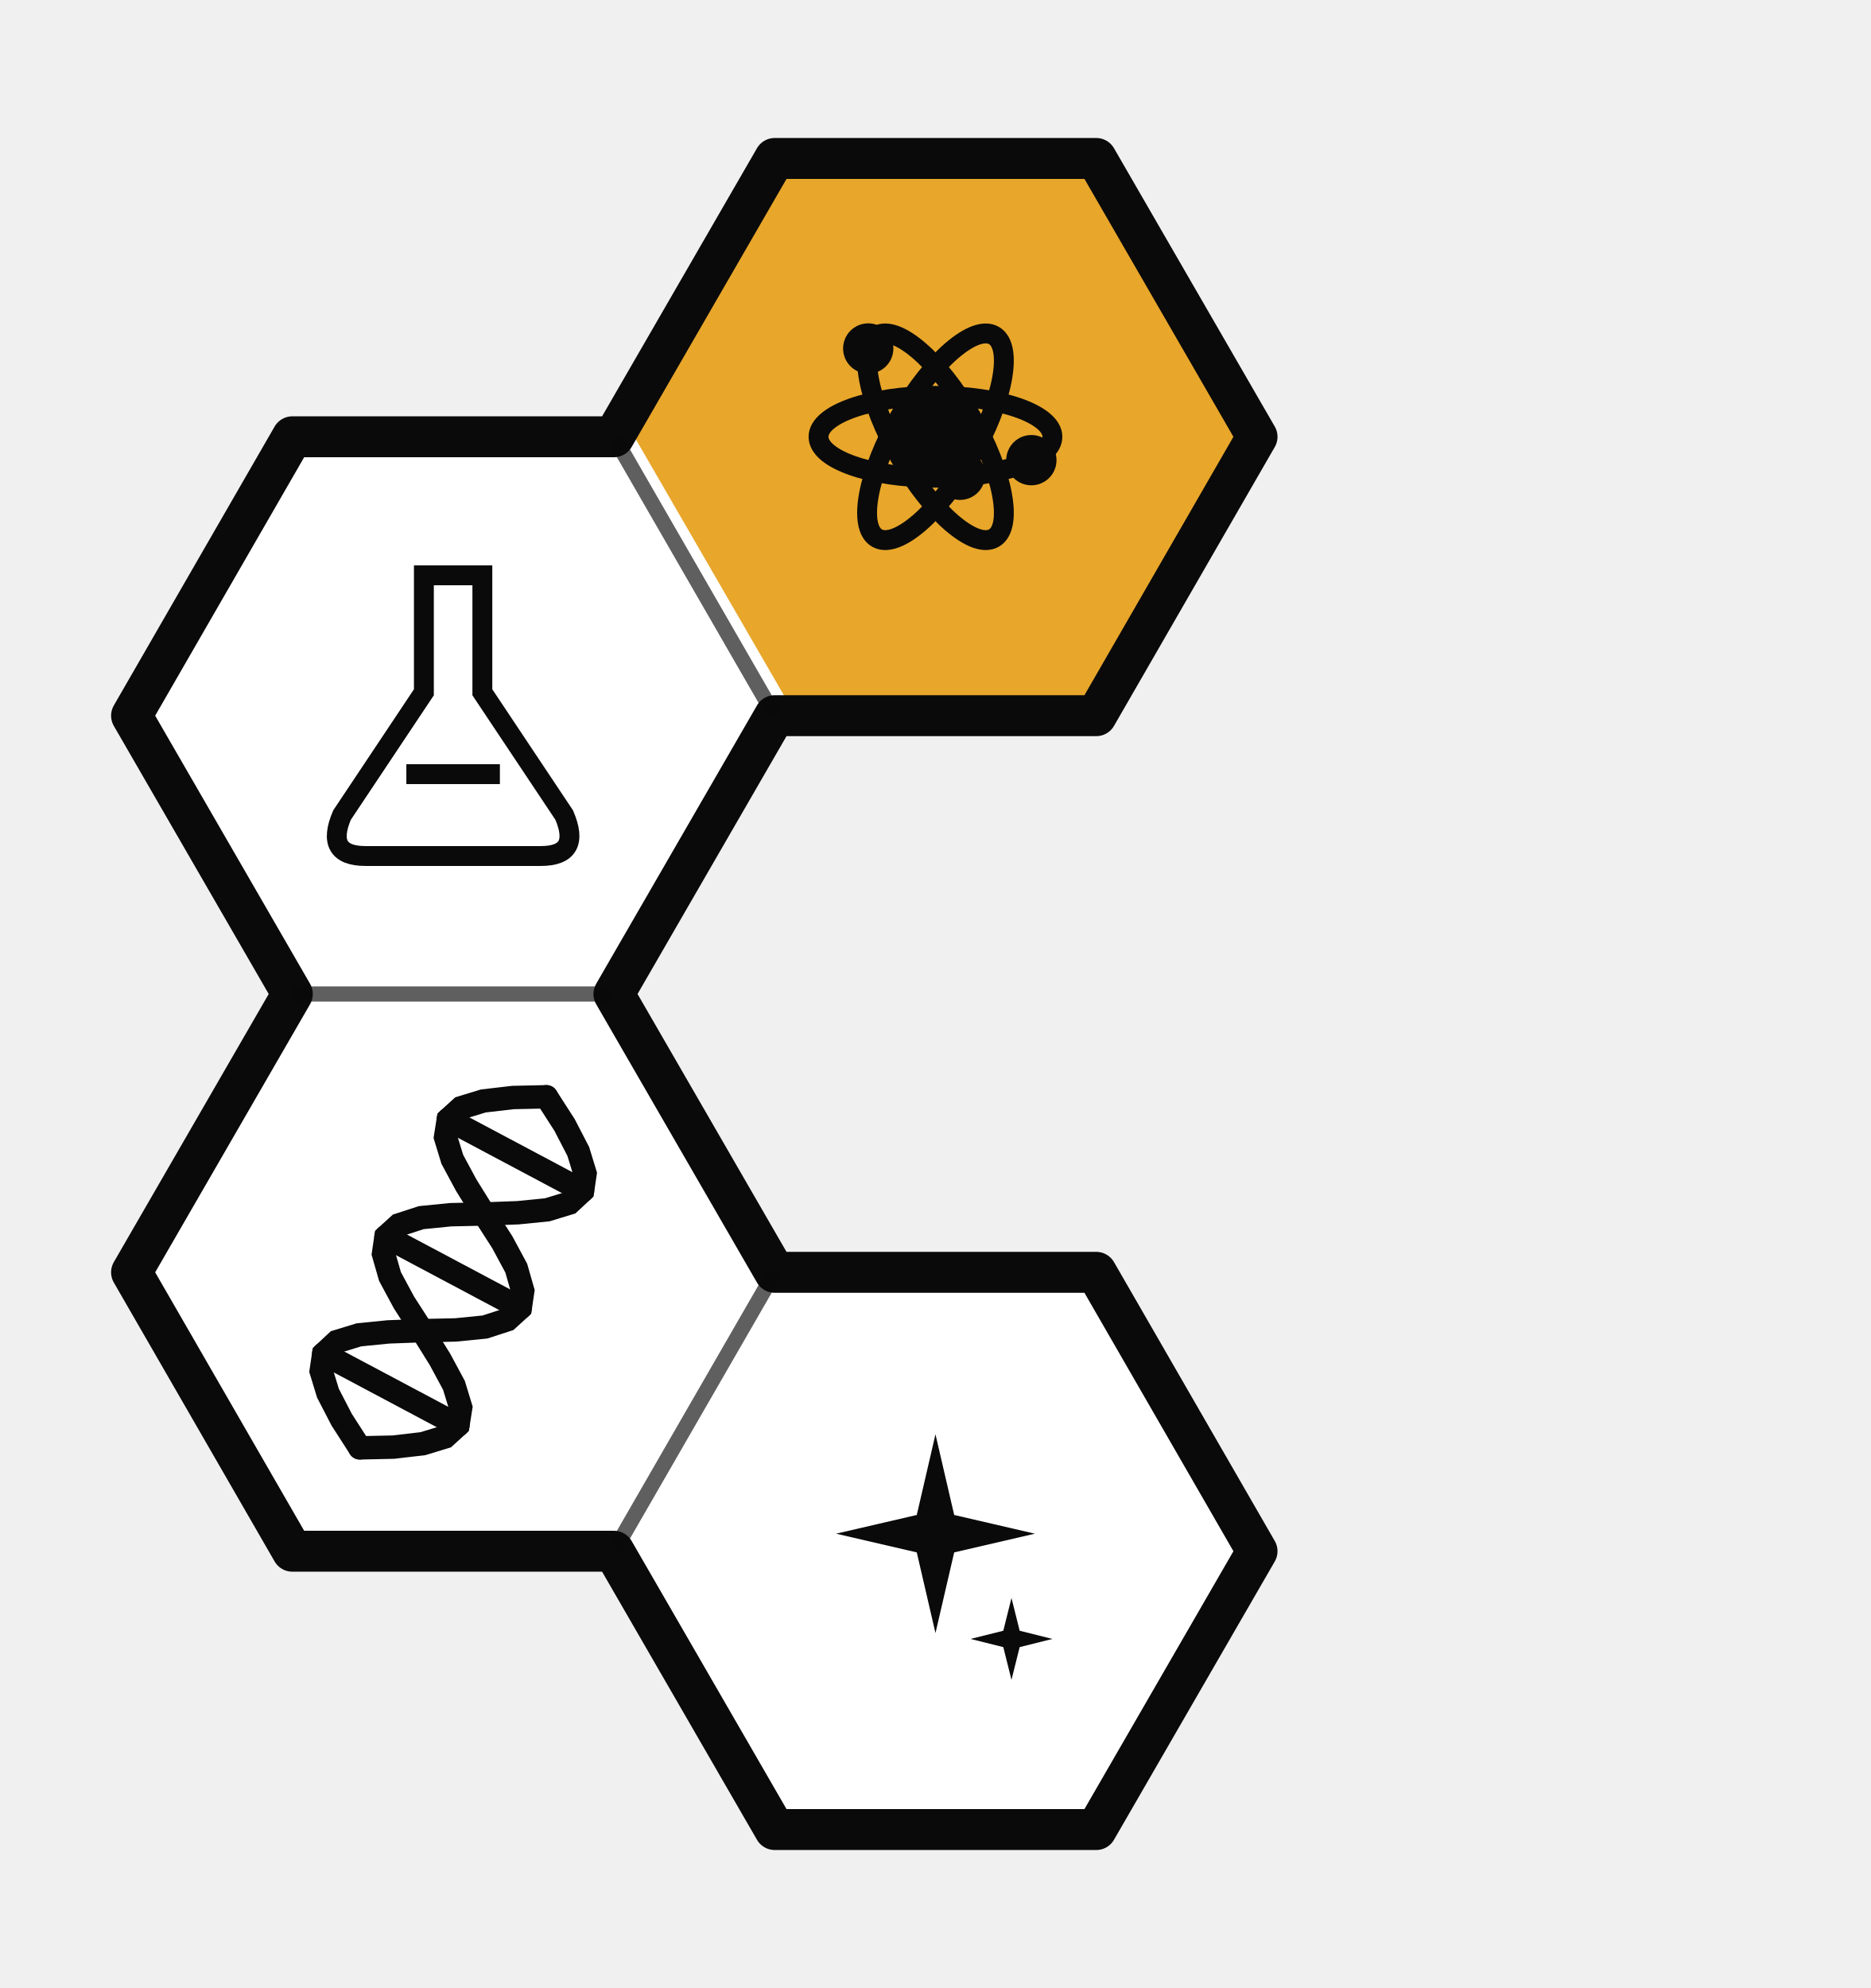
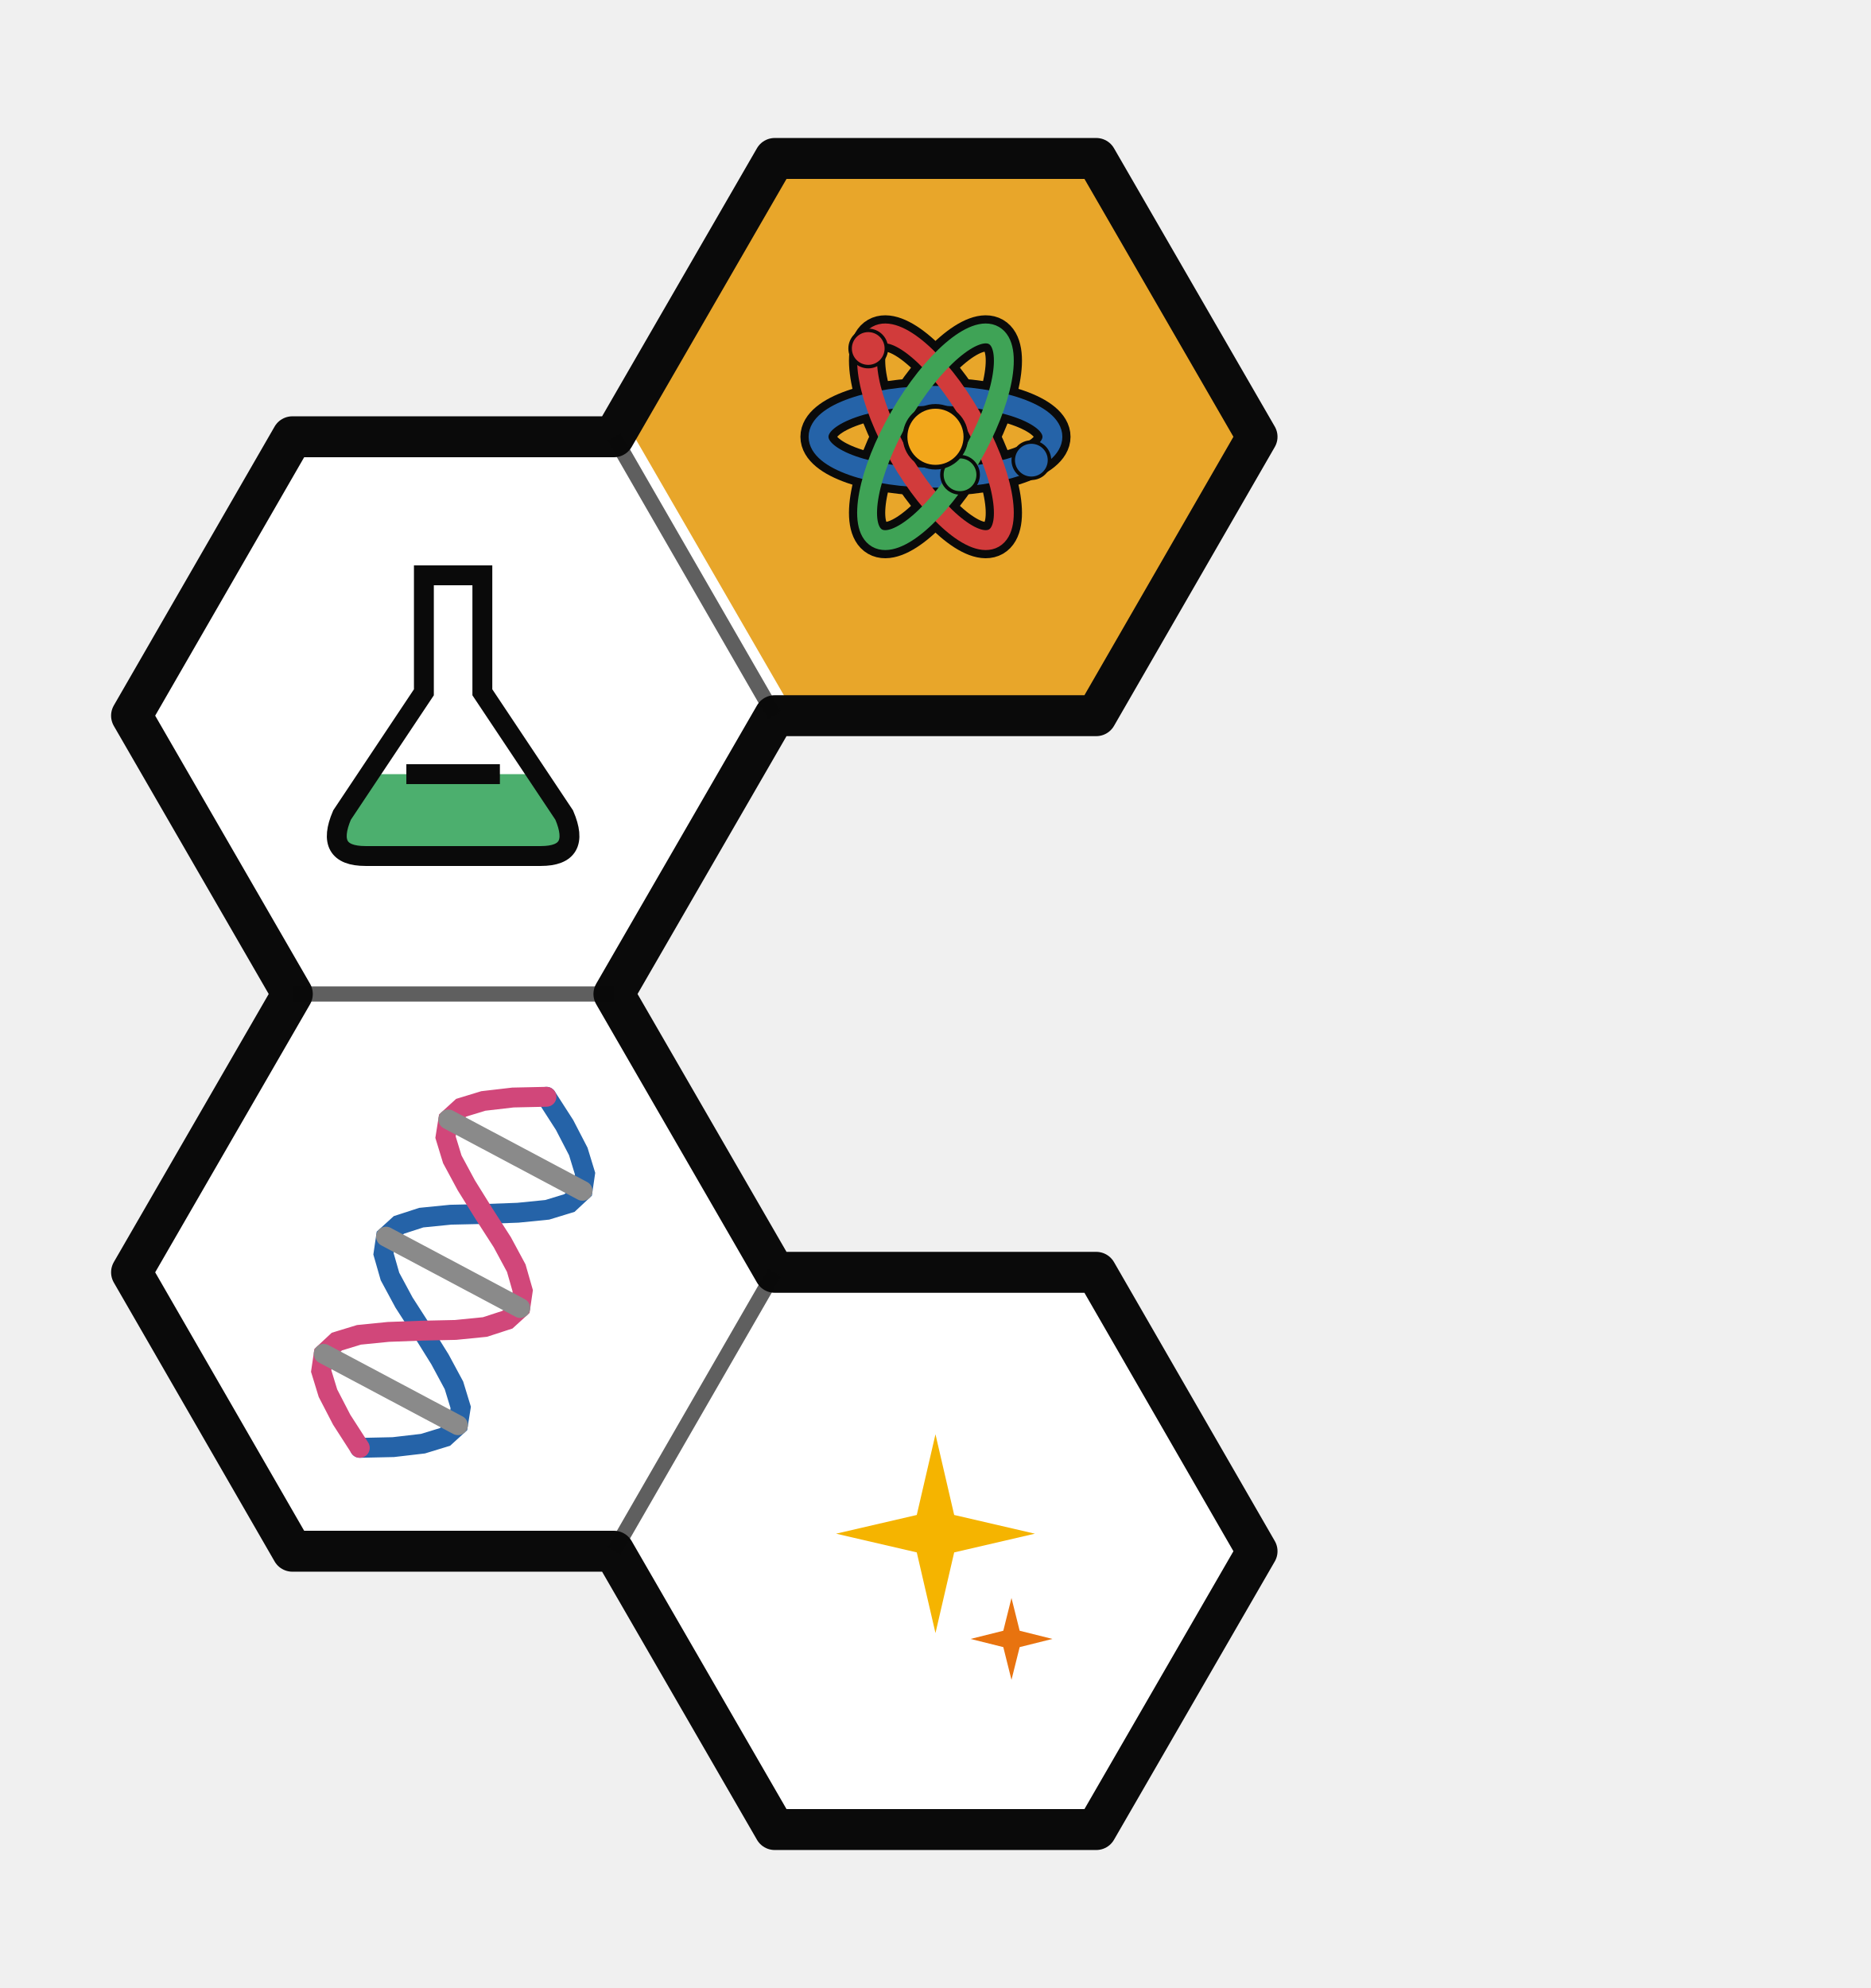
<svg xmlns="http://www.w3.org/2000/svg" viewBox="-160 -170 320 340">
  <path d="M 55.0,95.3 L 27.5,142.9 L -27.5,142.9 L -55.0,95.3 L -110.0,95.3 L -137.5,47.6 L -110.0,0.0 L -137.5,-47.6 L -110.0,-95.3 L -55.0,-95.3 L -27.5,-142.9 L 27.5,-142.9 L 55.0,-95.3 L 27.5,-47.6 L -27.5,-47.6 L -55.0,-0.0 L -27.5,47.6 L 27.5,47.6 Z" fill="#ffffff" />
  <path d="M 51.5,-95.3 L 25.8,-50.7 L -25.7,-50.7 L -51.5,-95.3 L -25.8,-139.9 L 25.8,-139.9 Z" fill="#E8A62A" />
  <path d="M 55.0,95.3 L 27.5,142.9 L -27.5,142.9 L -55.0,95.3 L -110.0,95.3 L -137.5,47.6 L -110.0,0.0 L -137.5,-47.6 L -110.0,-95.3 L -55.0,-95.3 L -27.5,-142.9 L 27.5,-142.9 L 55.0,-95.3 L 27.5,-47.6 L -27.5,-47.6 L -55.0,-0.0 L -27.5,47.6 L 27.5,47.6 Z" fill="none" stroke="#0a0a0a" stroke-width="7" stroke-linejoin="round" />
  <g stroke="#0a0a0a" stroke-width="2.6" stroke-opacity="0.65">
    <line x1="-55.0" y1="95.3" x2="-27.5" y2="47.6" />
    <line x1="-110.0" y1="0.0" x2="-55.0" y2="-0.0" />
    <line x1="-55.0" y1="-95.3" x2="-27.5" y2="-47.6" />
  </g>
-   <g transform="translate(0,-95.3)" stroke="#0a0a0a" stroke-width="3.4" fill="#0a0a0a">
-     <ellipse cx="0" cy="0" rx="20" ry="7" fill="none" />
-     <ellipse cx="0" cy="0" rx="20" ry="7" fill="none" transform="rotate(60)" />
-     <ellipse cx="0" cy="0" rx="20" ry="7" fill="none" transform="rotate(120)" />
-     <circle cx="16.4" cy="4.0" r="2.6" />
-     <circle cx="-11.5" cy="-15.1" r="2.6" />
-     <circle cx="4.2" cy="6.5" r="2.6" />
-     <circle cx="0" cy="0" r="4.5" />
+   <g transform="translate(0,-95.3)" fill="none">
+     <g stroke="#0a0a0a" stroke-width="6.2" fill="none">
+       <ellipse cx="0" cy="0" rx="20" ry="7" />
+       <ellipse cx="0" cy="0" rx="20" ry="7" transform="rotate(60)" />
+       <ellipse cx="0" cy="0" rx="20" ry="7" transform="rotate(120)" />
+     </g>
+     <ellipse cx="0" cy="0" rx="20" ry="7" stroke="#2563a8" stroke-width="3.4" />
+     <ellipse cx="0" cy="0" rx="20" ry="7" stroke="#d13b3b" stroke-width="3.4" transform="rotate(60)" />
+     <ellipse cx="0" cy="0" rx="20" ry="7" stroke="#3fa356" stroke-width="3.4" transform="rotate(120)" />
+     <circle cx="16.4" cy="4.0" r="2.8" fill="#2563a8" stroke="#0a0a0a" stroke-width="1.2" paint-order="stroke" />
+     <circle cx="-11.5" cy="-15.1" r="2.8" fill="#d13b3b" stroke="#0a0a0a" stroke-width="1.2" paint-order="stroke" />
+     <circle cx="4.2" cy="6.5" r="2.8" fill="#3fa356" stroke="#0a0a0a" stroke-width="1.2" paint-order="stroke" />
+     <circle cx="0" cy="0" r="4.8" fill="#f2a71b" stroke="#0a0a0a" stroke-width="1.6" paint-order="stroke" />
  </g>
-   <g transform="translate(-82.5,-47.6)" stroke="#0a0a0a" stroke-width="3.4" fill="none">
-     <path d="M -5,-24 L 5,-24 L 5,-4 L 19,17 Q 22,24 15,24 L -15,24 Q -22,24 -19,17 L -5,-4 Z" />
-     <path d="M -8,10 L 8,10" />
+   <g transform="translate(-82.5,-47.6)">
+     <path d="M -14.33,10 L 14.33,10 L 19,17 Q 22,24 15,24 L -15,24 Q -22,24 -19,17 L -14.33,10 Z" fill="#4caf6e" />
+     <g stroke="#0a0a0a" stroke-width="3.4" fill="none">
+       <path d="M -5,-24 L 5,-24 L 5,-4 L 19,17 Q 22,24 15,24 L -15,24 Q -22,24 -19,17 L -5,-4 Z" />
+       <path d="M -8,10 L 8,10" />
+     </g>
  </g>
-   <g transform="translate(-82.5,47.6) rotate(28)" stroke="#0a0a0a" stroke-width="4" fill="none" stroke-linecap="round">
-     <path d="M 0.0,-34.0 L 5.0,-31.2 L 9.2,-28.3 L 12.0,-25.5 L 13.0,-22.7 L 12.0,-19.8 L 9.2,-17.0 L 5.0,-14.2 L 0.0,-11.3 L -5.0,-8.5 L -9.2,-5.7 L -12.0,-2.8 L -13.0,0.0 L -12.0,2.8 L -9.2,5.7 L -5.0,8.5 L 0.0,11.3 L 5.0,14.2 L 9.2,17.0 L 12.0,19.8 L 13.0,22.7 L 12.0,25.5 L 9.2,28.3 L 5.0,31.2 L 0.0,34.0" />
-     <path d="M 0.0,-34.0 L -5.0,-31.2 L -9.2,-28.3 L -12.0,-25.5 L -13.0,-22.7 L -12.0,-19.8 L -9.2,-17.0 L -5.0,-14.2 L 0.0,-11.3 L 5.0,-8.5 L 9.2,-5.7 L 12.0,-2.8 L 13.0,0.0 L 12.0,2.8 L 9.2,5.7 L 5.0,8.5 L 0.0,11.3 L -5.0,14.2 L -9.2,17.0 L -12.0,19.8 L -13.0,22.7 L -12.0,25.5 L -9.2,28.3 L -5.0,31.2 L 0.0,34.0" />
-     <path d="M 13.0,-22.7 L -13.0,-22.7 M -13.0,0.0 L 13.0,0.0 M 13.0,22.7 L -13.0,22.7" />
+   <g transform="translate(-82.5,47.6) rotate(28)" fill="none" stroke-linecap="round">
+     <path stroke="#2563a8" stroke-width="3.4" d="M 0.0,-34.0 L 5.0,-31.2 L 9.2,-28.3 L 12.0,-25.5 L 13.0,-22.7 L 12.0,-19.8 L 9.2,-17.0 L 5.0,-14.2 L 0.0,-11.3 L -5.0,-8.5 L -9.2,-5.7 L -12.0,-2.8 L -13.0,0.0 L -12.0,2.8 L -9.2,5.7 L -5.0,8.5 L 0.0,11.3 L 5.0,14.2 L 9.2,17.0 L 12.0,19.8 L 13.0,22.7 L 12.0,25.5 L 9.2,28.3 L 5.0,31.2 L 0.0,34.0" />
+     <path stroke="#d1477a" stroke-width="3.4" d="M 0.0,-34.0 L -5.0,-31.2 L -9.2,-28.3 L -12.0,-25.5 L -13.0,-22.7 L -12.0,-19.8 L -9.2,-17.0 L -5.0,-14.2 L 0.0,-11.3 L 5.0,-8.5 L 9.2,-5.7 L 12.0,-2.8 L 13.0,0.0 L 12.0,2.8 L 9.2,5.7 L 5.0,8.5 L 0.0,11.3 L -5.0,14.2 L -9.2,17.0 L -12.0,19.8 L -13.0,22.7 L -12.0,25.5 L -9.2,28.3 L -5.0,31.2 L 0.0,34.0" />
+     <path stroke="#8a8a8a" stroke-width="3.4" d="M 13.0,-22.7 L -13.0,-22.7 M -13.0,0.0 L 13.0,0.0 M 13.0,22.7 L -13.0,22.7" />
  </g>
-   <g transform="translate(0,95.3)" fill="#0a0a0a">
-     <path d="M 17.0,-3.0 L 3.2,0.2 L 0.0,14.0 L -3.2,0.2 L -17.0,-3.0 L -3.2,-6.2 L -0.0,-20.0 L 3.2,-6.2 Z" />
-     <path d="M 20.0,15.0 L 14.4,16.4 L 13.0,22.0 L 11.6,16.4 L 6.0,15.0 L 11.6,13.6 L 13.0,8.0 L 14.4,13.6 Z" />
+   <g transform="translate(0,95.3)">
+     <path fill="#f5b400" d="M 17.0,-3.0 L 3.2,0.2 L 0.0,14.0 L -3.2,0.2 L -17.0,-3.0 L -3.2,-6.2 L -0.0,-20.0 L 3.2,-6.2 Z" />
+     <path fill="#e8730f" d="M 20.0,15.0 L 14.4,16.4 L 13.0,22.0 L 11.6,16.4 L 6.0,15.0 L 11.6,13.6 L 13.0,8.0 L 14.4,13.6 Z" />
  </g>
</svg>
